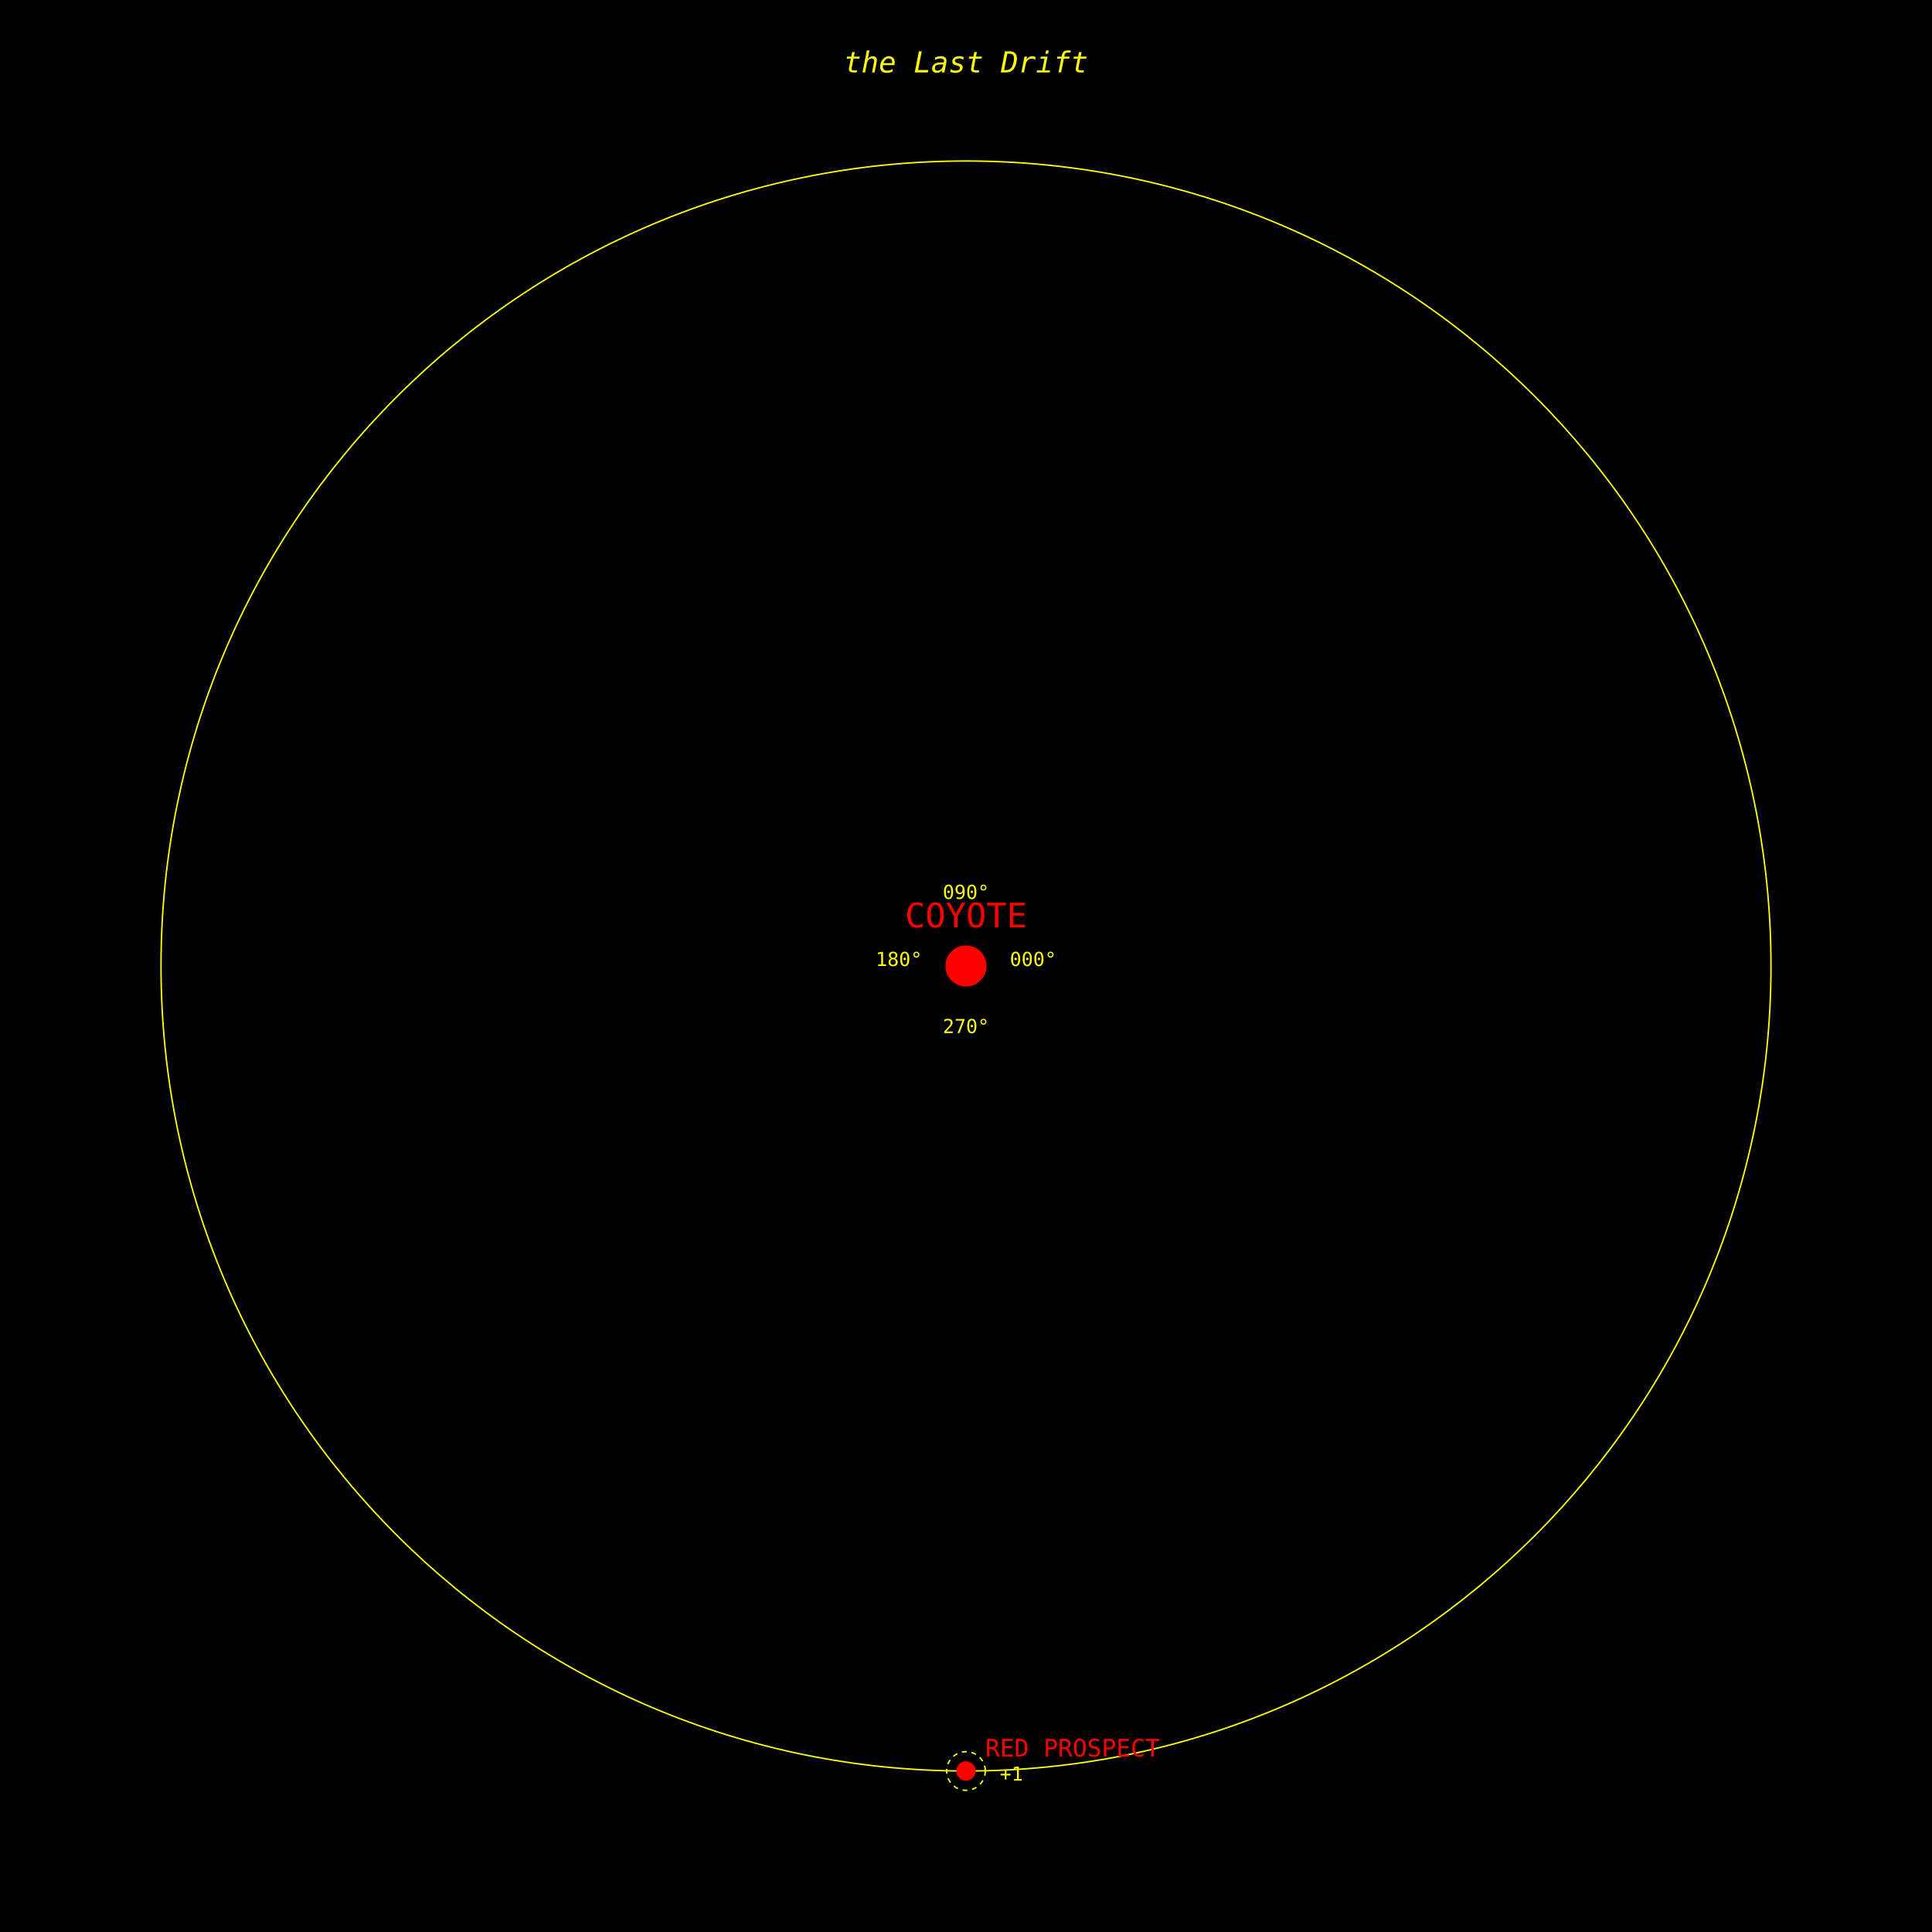
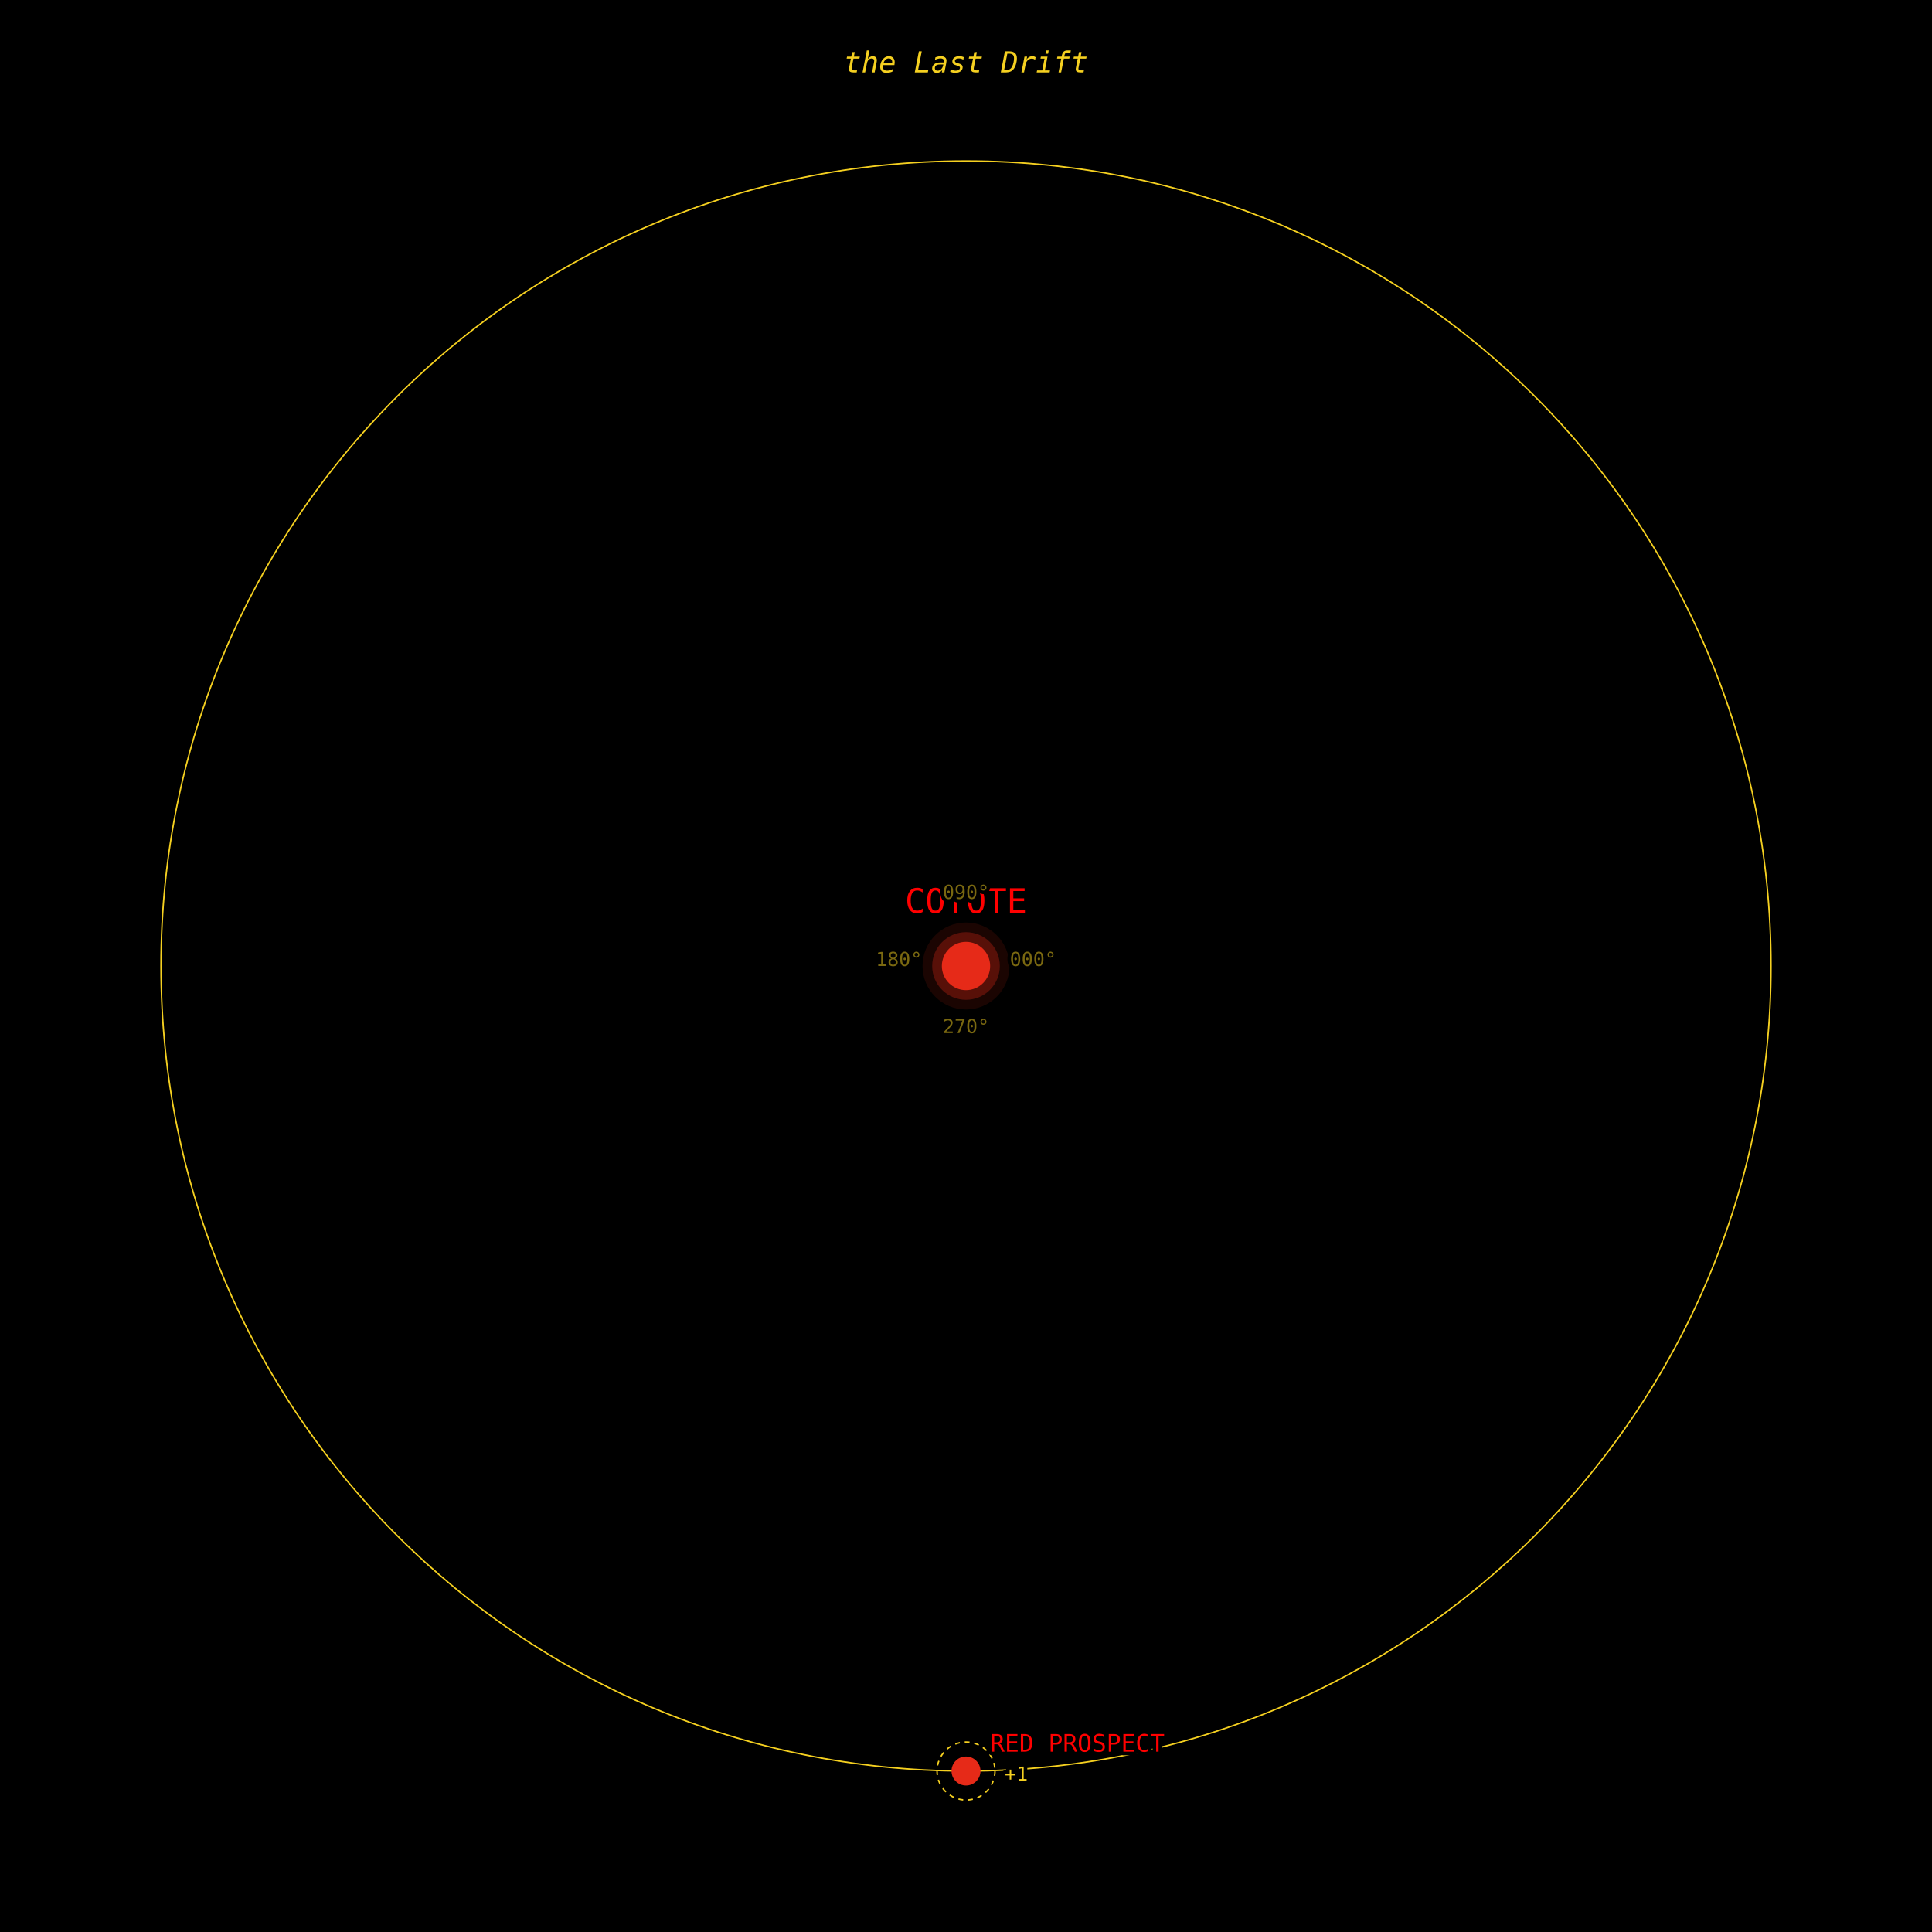
<svg xmlns="http://www.w3.org/2000/svg" baseProfile="tiny" height="800" version="1.2" viewBox="-400 -400 800 800" width="800">
  <defs />
-   <rect fill="black" height="800" width="800" x="-400" y="-400" />
+   <rect fill="#000000" height="800" width="800" x="-400" y="-400" />
  <g id="layer-engraved">
-     <circle cx="0" cy="0" data-body-id="coyote" fill="red" r="8" stroke="red" />
-     <text fill="red" font-family="monospace" font-size="14" text-anchor="middle" x="0" y="-16">COYOTE</text>
-     <circle cx="0" cy="0" data-body-id="red_prospect" fill="none" r="333.333" stroke="yellow" stroke-width="0.6" />
-     <g data-action="drill_in:red_prospect" data-body-id="red_prospect">
-       <circle cx="-6.123233995736766e-14" cy="333.333" fill="none" r="8" stroke="yellow" stroke-dasharray="2,2" stroke-width="0.6" />
-       <circle cx="-6.123233995736766e-14" cy="333.333" data-body-id="red_prospect" fill="red" r="4" />
-       <text fill="yellow" font-family="monospace" font-size="8" x="14" y="337.333">+1</text>
+     <g data-body-id="coyote">
+       <circle cx="0" cy="0" fill="#e62a18" fill-opacity="0.12" r="18" />
+       <circle cx="0" cy="0" fill="#e62a18" fill-opacity="0.3" r="14" />
+       <circle cx="0" cy="0" fill="#e62a18" r="10" />
    </g>
-     <text fill="red" font-family="monospace" font-size="10" x="8" y="327.333">RED PROSPECT</text>
-     <text fill="yellow" font-family="monospace" font-size="8" text-anchor="middle" x="27.778" y="-0.0">000°</text>
-     <text fill="yellow" font-family="monospace" font-size="8" text-anchor="middle" x="1.7008983321491022e-15" y="-27.778">090°</text>
-     <text fill="yellow" font-family="monospace" font-size="8" text-anchor="middle" x="-27.778" y="-3.4017966642982045e-15">180°</text>
-     <text fill="yellow" font-family="monospace" font-size="8" text-anchor="middle" x="-5.1026949964473065e-15" y="27.778">270°</text>
+     <text fill="red" font-family="Orbitron, monospace" font-size="14" paint-order="stroke" stroke="#000000" stroke-linejoin="round" stroke-width="3" text-anchor="middle" x="0" y="-22">COYOTE</text>
+     <circle cx="0" cy="0" data-body-id="red_prospect" fill="none" r="333.333" stroke="#f5d020" stroke-width="0.6" />
+     <g class="drillable" data-action="drill_in:red_prospect" data-body-id="red_prospect">
+       <circle cx="-6.123233995736766e-14" cy="333.333" fill="none" r="12" stroke="#f5d020" stroke-dasharray="2,2" stroke-width="0.6" />
+       <circle cx="-6.123233995736766e-14" cy="333.333" data-body-id="red_prospect" fill="#e62a18" r="6" />
+       <text fill="#f5d020" font-family="Orbitron, monospace" font-size="8" paint-order="stroke" stroke="#000000" stroke-linejoin="round" stroke-width="3" text-anchor="start" x="16" y="337.333">+1</text>
+     </g>
+     <text fill="red" font-family="Orbitron, monospace" font-size="10" paint-order="stroke" stroke="#000000" stroke-linejoin="round" stroke-width="3" text-anchor="start" x="10" y="325.333">RED PROSPECT</text>
+     <text fill="#7a6810" font-family="VT323, monospace" font-size="8" paint-order="stroke" stroke="#000000" stroke-linejoin="round" stroke-width="3" text-anchor="middle" x="27.778" y="-0.0">000°</text>
+     <text fill="#7a6810" font-family="VT323, monospace" font-size="8" paint-order="stroke" stroke="#000000" stroke-linejoin="round" stroke-width="3" text-anchor="middle" x="1.7008983321491022e-15" y="-27.778">090°</text>
+     <text fill="#7a6810" font-family="VT323, monospace" font-size="8" paint-order="stroke" stroke="#000000" stroke-linejoin="round" stroke-width="3" text-anchor="middle" x="-27.778" y="-3.4017966642982045e-15">180°</text>
+     <text fill="#7a6810" font-family="VT323, monospace" font-size="8" paint-order="stroke" stroke="#000000" stroke-linejoin="round" stroke-width="3" text-anchor="middle" x="-5.1026949964473065e-15" y="27.778">270°</text>
  </g>
  <g id="layer-flavor">
-     <text fill="yellow" font-family="monospace" font-size="12" font-style="italic" text-anchor="middle" x="0" y="-370">the Last Drift</text>
+     <text fill="#f5d020" font-family="Orbitron, monospace" font-size="12" font-style="italic" paint-order="stroke" stroke="#000000" stroke-linejoin="round" stroke-width="3" text-anchor="middle" x="0" y="-370">the Last Drift</text>
    <g>
-       <text fill="yellow" font-family="monospace" font-size="20" text-anchor="middle" x="-982.093" y="-982.093">?</text>
-       <text fill="yellow" font-family="monospace" font-size="9" font-style="italic" text-anchor="middle" x="-982.093" y="-968.093">absent gate</text>
+       <text fill="#f5d020" font-family="Orbitron, monospace" font-size="20" paint-order="stroke" stroke="#000000" stroke-linejoin="round" stroke-width="3" text-anchor="middle" x="-982.093" y="-982.093">?</text>
+       <text fill="#f5d020" font-family="Orbitron, monospace" font-size="9" font-style="italic" paint-order="stroke" stroke="#000000" stroke-linejoin="round" stroke-width="3" text-anchor="middle" x="-982.093" y="-968.093">absent gate</text>
    </g>
  </g>
  <g id="layer-party" />
</svg>
